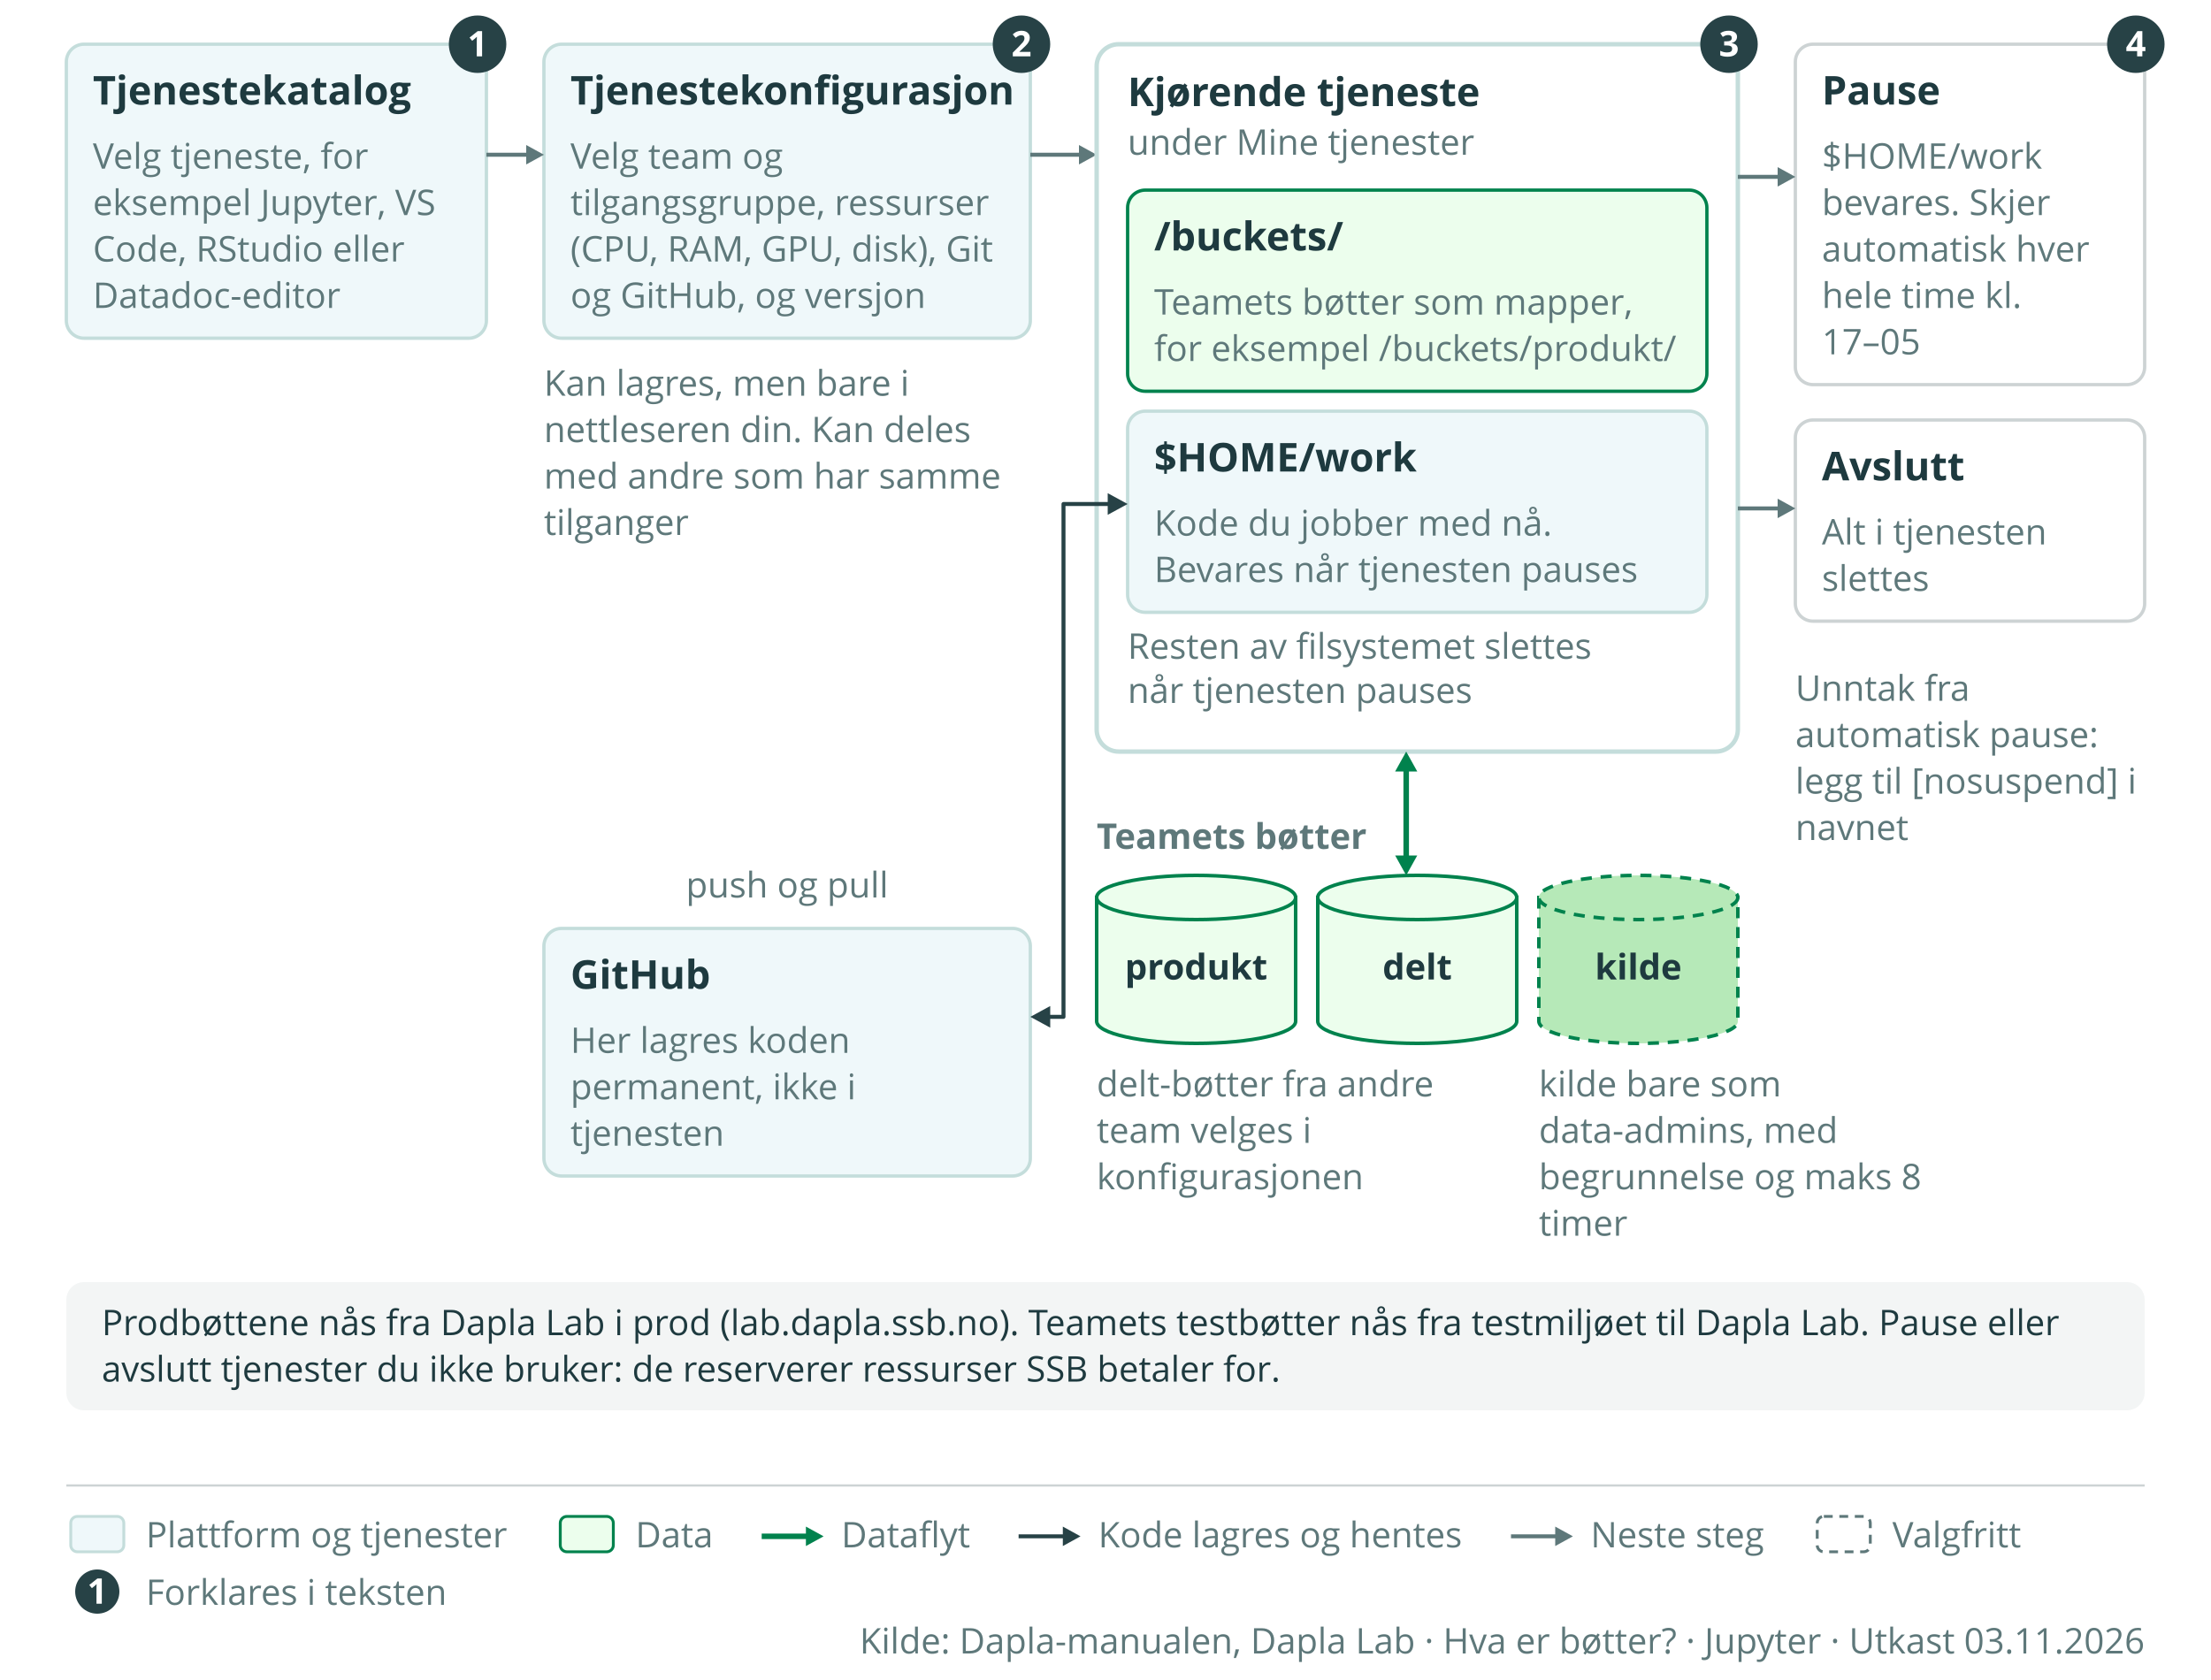
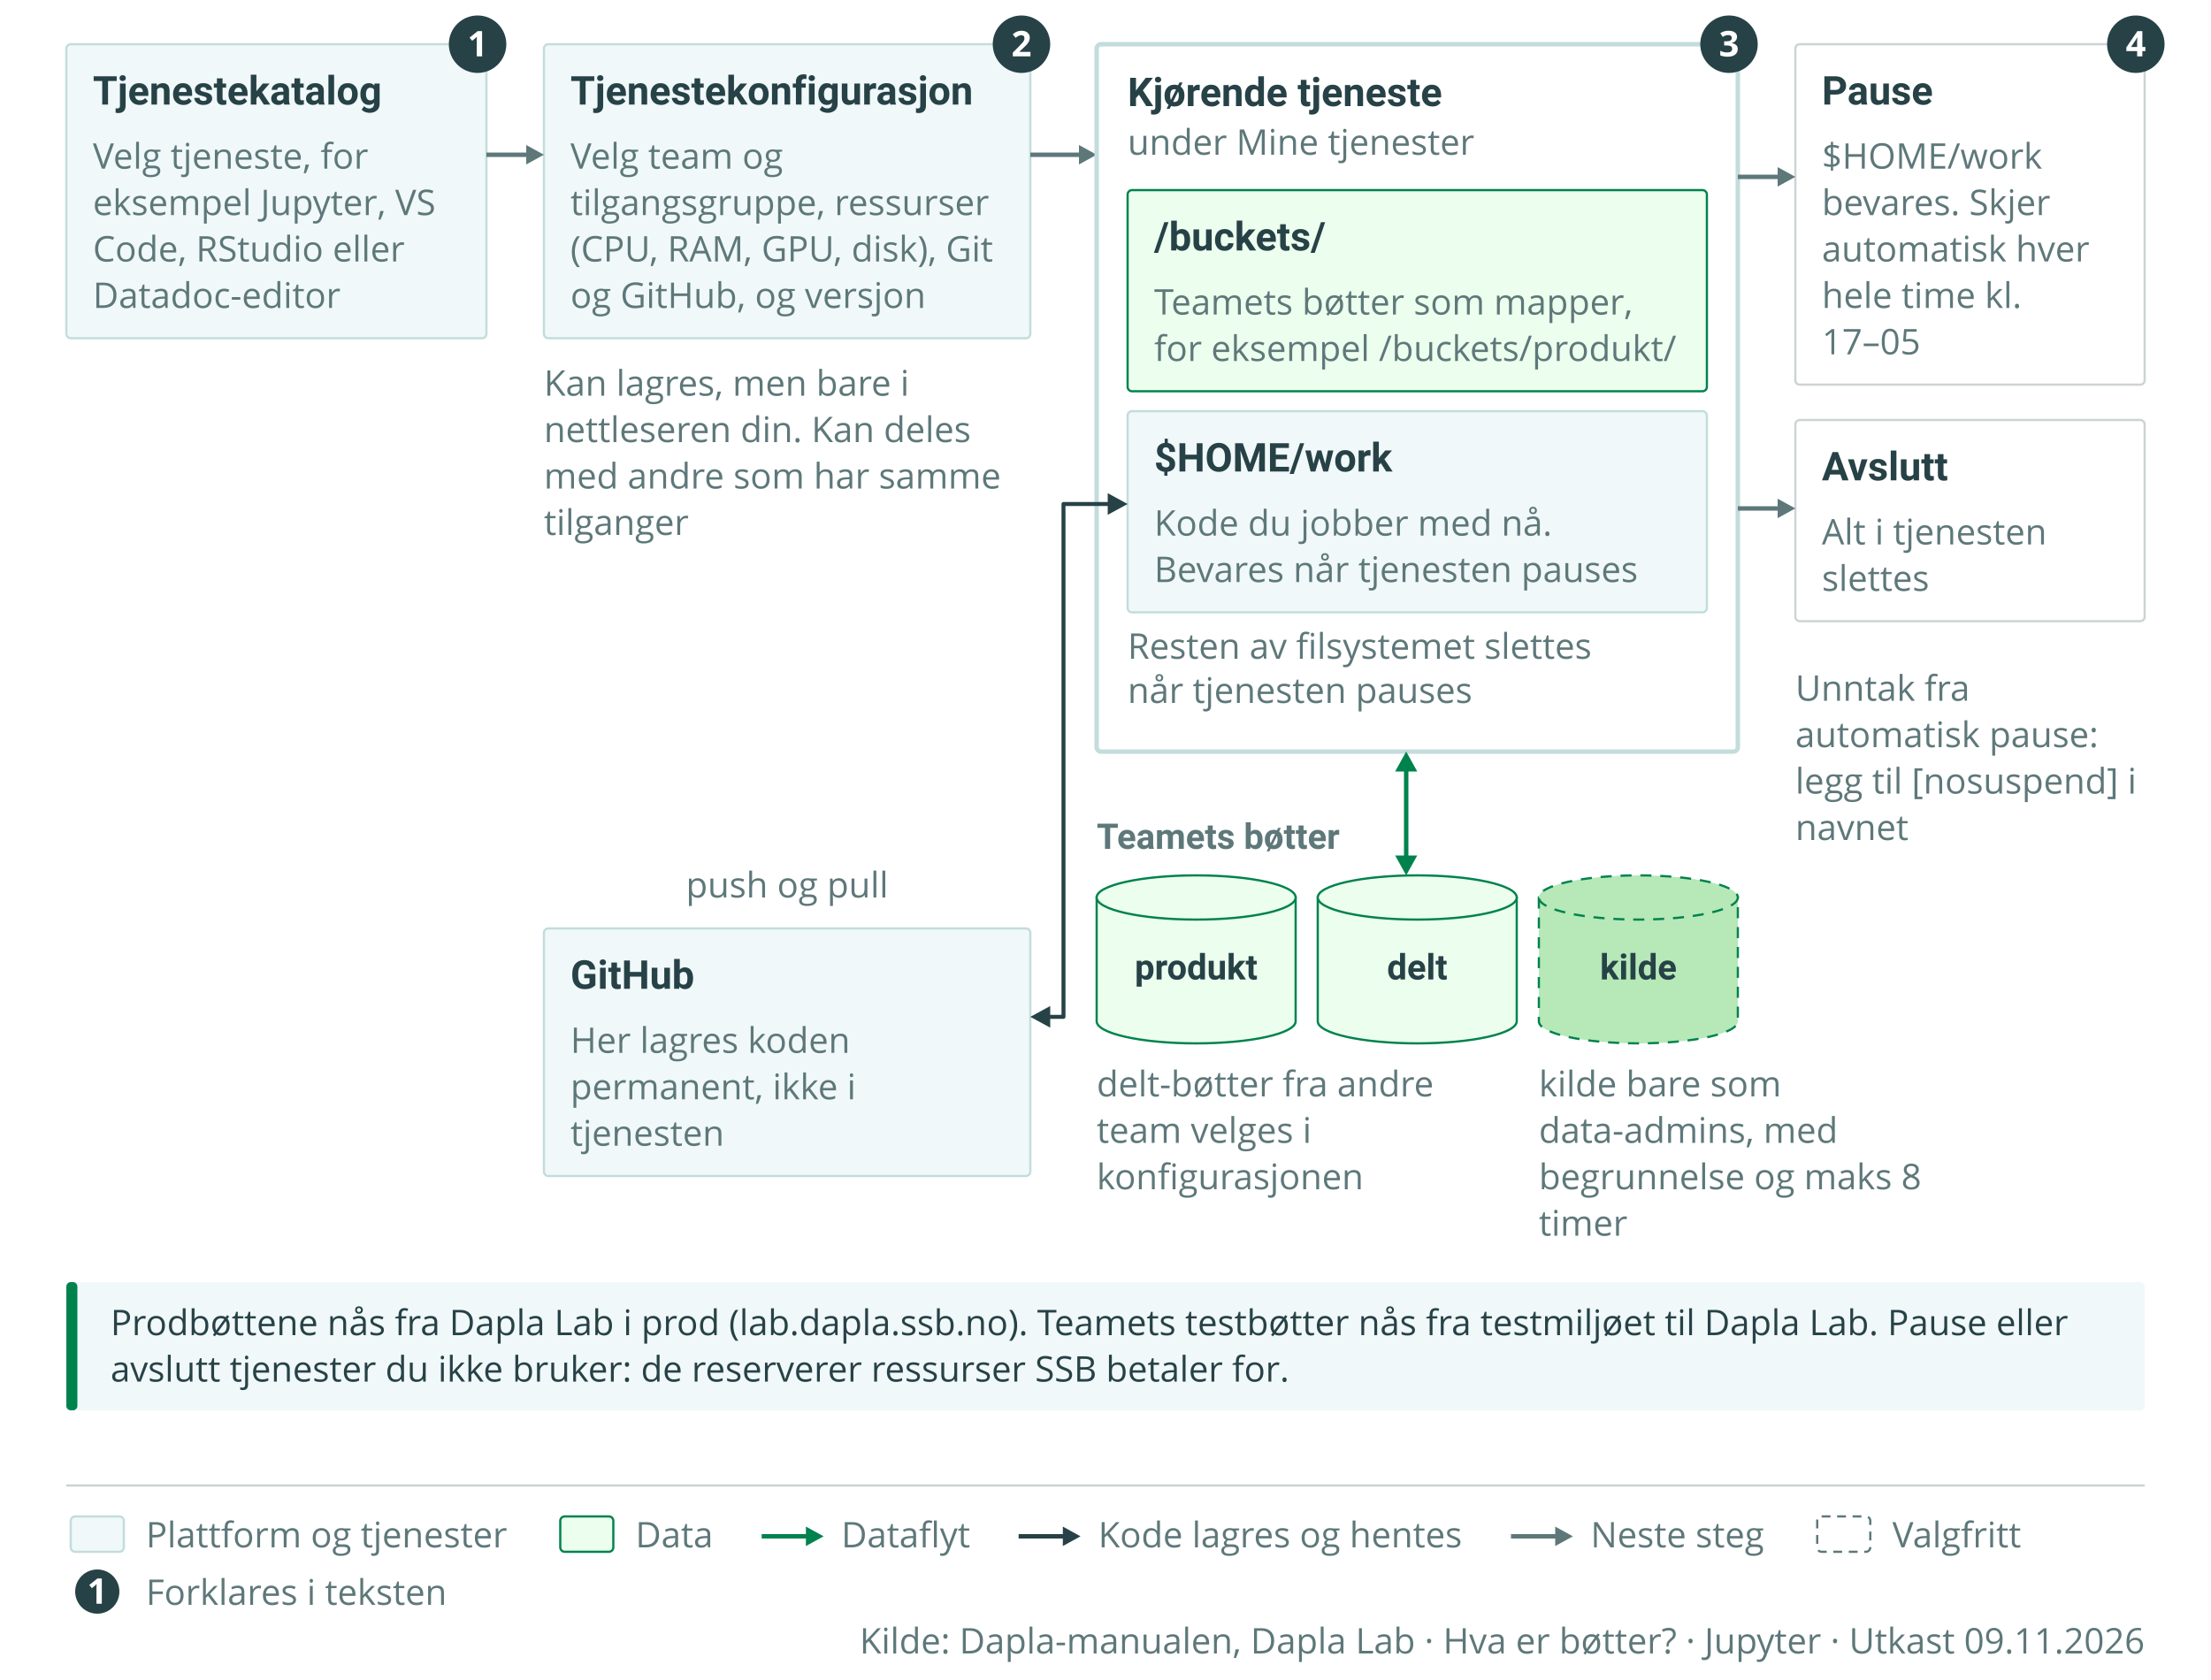
<svg xmlns="http://www.w3.org/2000/svg" viewBox="0 0 1000 760" width="1000" height="760">
  <rect x="0" y="0" width="1000" height="760" fill="#ffffff" />
-   <rect x="30.0" y="20.0" width="190.0" height="133.0" rx="8" fill="#eff8fa" stroke="#c4dddb" stroke-width="1.5" />
-   <text x="42.0" y="47.3" font-family="Open Sans, Segoe UI, Arial, sans-serif" font-size="18" font-weight="700" fill="#1e3a3f" text-anchor="start">Tjenestekatalog</text>
+   <rect x="30.0" y="20.0" width="190.0" height="133.0" rx="2" fill="#f0f8f9" stroke="#c3dcdc" stroke-width="1" />
+   <text x="42.0" y="47.3" font-family="Roboto, Arial, sans-serif" font-size="18" font-weight="700" fill="#274247" text-anchor="start">Tjenestekatalog</text>
  <text x="42.0" y="76.3" font-family="Open Sans, Segoe UI, Arial, sans-serif" font-size="16" font-weight="400" fill="#5e787a" text-anchor="start">Velg tjeneste, for</text>
  <text x="42.0" y="97.3" font-family="Open Sans, Segoe UI, Arial, sans-serif" font-size="16" font-weight="400" fill="#5e787a" text-anchor="start">eksempel Jupyter, VS</text>
  <text x="42.0" y="118.3" font-family="Open Sans, Segoe UI, Arial, sans-serif" font-size="16" font-weight="400" fill="#5e787a" text-anchor="start">Code, RStudio eller</text>
  <text x="42.0" y="139.3" font-family="Open Sans, Segoe UI, Arial, sans-serif" font-size="16" font-weight="400" fill="#5e787a" text-anchor="start">Datadoc-editor</text>
-   <circle cx="216.0" cy="20.0" r="13" fill="#274246" />
+   <circle cx="216.0" cy="20.0" r="13" fill="#274247" />
  <text x="216.0" y="25.5" font-family="Open Sans, Segoe UI, Arial, sans-serif" font-size="16" font-weight="700" fill="#ffffff" text-anchor="middle">1</text>
-   <rect x="246.0" y="20.0" width="220.0" height="133.0" rx="8" fill="#eff8fa" stroke="#c4dddb" stroke-width="1.5" />
-   <text x="258.0" y="47.3" font-family="Open Sans, Segoe UI, Arial, sans-serif" font-size="18" font-weight="700" fill="#1e3a3f" text-anchor="start">Tjenestekonfigurasjon</text>
+   <rect x="246.0" y="20.0" width="220.0" height="133.0" rx="2" fill="#f0f8f9" stroke="#c3dcdc" stroke-width="1" />
+   <text x="258.0" y="47.3" font-family="Roboto, Arial, sans-serif" font-size="18" font-weight="700" fill="#274247" text-anchor="start">Tjenestekonfigurasjon</text>
  <text x="258.0" y="76.3" font-family="Open Sans, Segoe UI, Arial, sans-serif" font-size="16" font-weight="400" fill="#5e787a" text-anchor="start">Velg team og</text>
  <text x="258.0" y="97.3" font-family="Open Sans, Segoe UI, Arial, sans-serif" font-size="16" font-weight="400" fill="#5e787a" text-anchor="start">tilgangsgruppe, ressurser</text>
  <text x="258.0" y="118.3" font-family="Open Sans, Segoe UI, Arial, sans-serif" font-size="16" font-weight="400" fill="#5e787a" text-anchor="start">(CPU, RAM, GPU, disk), Git</text>
  <text x="258.0" y="139.3" font-family="Open Sans, Segoe UI, Arial, sans-serif" font-size="16" font-weight="400" fill="#5e787a" text-anchor="start">og GitHub, og versjon</text>
-   <circle cx="462.0" cy="20.0" r="13" fill="#274246" />
+   <circle cx="462.0" cy="20.0" r="13" fill="#274247" />
  <text x="462.0" y="25.5" font-family="Open Sans, Segoe UI, Arial, sans-serif" font-size="16" font-weight="700" fill="#ffffff" text-anchor="middle">2</text>
  <text x="246.0" y="179.0" font-family="Open Sans, Segoe UI, Arial, sans-serif" font-size="16" font-weight="400" fill="#5e787a" text-anchor="start">Kan lagres, men bare i</text>
  <text x="246.0" y="200.0" font-family="Open Sans, Segoe UI, Arial, sans-serif" font-size="16" font-weight="400" fill="#5e787a" text-anchor="start">nettleseren din. Kan deles</text>
  <text x="246.0" y="221.0" font-family="Open Sans, Segoe UI, Arial, sans-serif" font-size="16" font-weight="400" fill="#5e787a" text-anchor="start">med andre som har samme</text>
  <text x="246.0" y="242.0" font-family="Open Sans, Segoe UI, Arial, sans-serif" font-size="16" font-weight="400" fill="#5e787a" text-anchor="start">tilganger</text>
-   <polyline points="220.0,70.0 239.6,70.0" fill="none" stroke="#5e787a" stroke-width="1.8" stroke-linejoin="round" />
+   <polyline points="220.0,70.0 239.6,70.0" fill="none" stroke="#5e787a" stroke-width="2" stroke-linejoin="round" />
  <polygon points="246.0,70.0 238.0,65.6 238.0,74.4" fill="#5e787a" stroke="none" stroke-width="1" />
-   <polyline points="466.0,70.0 489.6,70.0" fill="none" stroke="#5e787a" stroke-width="1.8" stroke-linejoin="round" />
+   <polyline points="466.0,70.0 489.6,70.0" fill="none" stroke="#5e787a" stroke-width="2" stroke-linejoin="round" />
  <polygon points="496.0,70.0 488.0,65.6 488.0,74.4" fill="#5e787a" stroke="none" stroke-width="1" />
-   <rect x="496.0" y="20.0" width="290.0" height="320.0" rx="10" fill="#ffffff" stroke="#c4dddb" stroke-width="2" />
-   <text x="510.0" y="48.0" font-family="Open Sans, Segoe UI, Arial, sans-serif" font-size="18" font-weight="700" fill="#1e3a3f" text-anchor="start">Kjørende tjeneste</text>
+   <rect x="496.0" y="20.0" width="290.0" height="320.0" rx="2" fill="#ffffff" stroke="#c3dcdc" stroke-width="2" />
+   <text x="510.0" y="48.0" font-family="Roboto, Arial, sans-serif" font-size="18" font-weight="700" fill="#274247" text-anchor="start">Kjørende tjeneste</text>
  <text x="510.0" y="70.0" font-family="Open Sans, Segoe UI, Arial, sans-serif" font-size="16" font-weight="400" fill="#5e787a" text-anchor="start">under Mine tjenester</text>
-   <circle cx="782.0" cy="20.0" r="13" fill="#274246" />
+   <circle cx="782.0" cy="20.0" r="13" fill="#274247" />
  <text x="782.0" y="25.5" font-family="Open Sans, Segoe UI, Arial, sans-serif" font-size="16" font-weight="700" fill="#ffffff" text-anchor="middle">3</text>
-   <rect x="510.0" y="86.0" width="262.0" height="91.0" rx="8" fill="#ecfeed" stroke="#00824d" stroke-width="1.5" />
-   <text x="522.0" y="113.3" font-family="Open Sans, Segoe UI, Arial, sans-serif" font-size="18" font-weight="700" fill="#1e3a3f" text-anchor="start">/buckets/</text>
+   <rect x="510.0" y="86.0" width="262.0" height="91.0" rx="2" fill="#ecfeed" stroke="#00824d" stroke-width="1" />
+   <text x="522.0" y="113.3" font-family="Roboto, Arial, sans-serif" font-size="18" font-weight="700" fill="#274247" text-anchor="start">/buckets/</text>
  <text x="522.0" y="142.3" font-family="Open Sans, Segoe UI, Arial, sans-serif" font-size="16" font-weight="400" fill="#5e787a" text-anchor="start">Teamets bøtter som mapper,</text>
  <text x="522.0" y="163.3" font-family="Open Sans, Segoe UI, Arial, sans-serif" font-size="16" font-weight="400" fill="#5e787a" text-anchor="start">for eksempel /buckets/produkt/</text>
-   <rect x="510.0" y="186.0" width="262.0" height="91.0" rx="8" fill="#eff8fa" stroke="#c4dddb" stroke-width="1.5" />
-   <text x="522.0" y="213.3" font-family="Open Sans, Segoe UI, Arial, sans-serif" font-size="18" font-weight="700" fill="#1e3a3f" text-anchor="start">$HOME/work</text>
+   <rect x="510.0" y="186.0" width="262.0" height="91.0" rx="2" fill="#f0f8f9" stroke="#c3dcdc" stroke-width="1" />
+   <text x="522.0" y="213.3" font-family="Roboto, Arial, sans-serif" font-size="18" font-weight="700" fill="#274247" text-anchor="start">$HOME/work</text>
  <text x="522.0" y="242.3" font-family="Open Sans, Segoe UI, Arial, sans-serif" font-size="16" font-weight="400" fill="#5e787a" text-anchor="start">Kode du jobber med nå.</text>
  <text x="522.0" y="263.3" font-family="Open Sans, Segoe UI, Arial, sans-serif" font-size="16" font-weight="400" fill="#5e787a" text-anchor="start">Bevares når tjenesten pauses</text>
  <text x="510.0" y="298.0" font-family="Open Sans, Segoe UI, Arial, sans-serif" font-size="16" font-weight="400" fill="#5e787a" text-anchor="start">Resten av filsystemet slettes</text>
  <text x="510.0" y="318.0" font-family="Open Sans, Segoe UI, Arial, sans-serif" font-size="16" font-weight="400" fill="#5e787a" text-anchor="start">når tjenesten pauses</text>
-   <rect x="812.0" y="20.0" width="158.0" height="154.0" rx="8" fill="#ffffff" stroke="#cdd3d4" stroke-width="1.5" />
-   <text x="824.0" y="47.3" font-family="Open Sans, Segoe UI, Arial, sans-serif" font-size="18" font-weight="700" fill="#1e3a3f" text-anchor="start">Pause</text>
+   <rect x="812.0" y="20.0" width="158.0" height="154.0" rx="2" fill="#ffffff" stroke="#cdd3d4" stroke-width="1" />
+   <text x="824.0" y="47.3" font-family="Roboto, Arial, sans-serif" font-size="18" font-weight="700" fill="#274247" text-anchor="start">Pause</text>
  <text x="824.0" y="76.3" font-family="Open Sans, Segoe UI, Arial, sans-serif" font-size="16" font-weight="400" fill="#5e787a" text-anchor="start">$HOME/work</text>
  <text x="824.0" y="97.3" font-family="Open Sans, Segoe UI, Arial, sans-serif" font-size="16" font-weight="400" fill="#5e787a" text-anchor="start">bevares. Skjer</text>
  <text x="824.0" y="118.3" font-family="Open Sans, Segoe UI, Arial, sans-serif" font-size="16" font-weight="400" fill="#5e787a" text-anchor="start">automatisk hver</text>
  <text x="824.0" y="139.3" font-family="Open Sans, Segoe UI, Arial, sans-serif" font-size="16" font-weight="400" fill="#5e787a" text-anchor="start">hele time kl.</text>
  <text x="824.0" y="160.3" font-family="Open Sans, Segoe UI, Arial, sans-serif" font-size="16" font-weight="400" fill="#5e787a" text-anchor="start">17–05</text>
-   <circle cx="966.0" cy="20.0" r="13" fill="#274246" />
+   <circle cx="966.0" cy="20.0" r="13" fill="#274247" />
  <text x="966.0" y="25.5" font-family="Open Sans, Segoe UI, Arial, sans-serif" font-size="16" font-weight="700" fill="#ffffff" text-anchor="middle">4</text>
-   <rect x="812.0" y="190.0" width="158.0" height="91.0" rx="8" fill="#ffffff" stroke="#cdd3d4" stroke-width="1.5" />
-   <text x="824.0" y="217.3" font-family="Open Sans, Segoe UI, Arial, sans-serif" font-size="18" font-weight="700" fill="#1e3a3f" text-anchor="start">Avslutt</text>
+   <rect x="812.0" y="190.0" width="158.0" height="91.0" rx="2" fill="#ffffff" stroke="#cdd3d4" stroke-width="1" />
+   <text x="824.0" y="217.3" font-family="Roboto, Arial, sans-serif" font-size="18" font-weight="700" fill="#274247" text-anchor="start">Avslutt</text>
  <text x="824.0" y="246.3" font-family="Open Sans, Segoe UI, Arial, sans-serif" font-size="16" font-weight="400" fill="#5e787a" text-anchor="start">Alt i tjenesten</text>
  <text x="824.0" y="267.3" font-family="Open Sans, Segoe UI, Arial, sans-serif" font-size="16" font-weight="400" fill="#5e787a" text-anchor="start">slettes</text>
-   <polyline points="786.0,80.0 805.6,80.0" fill="none" stroke="#5e787a" stroke-width="1.8" stroke-linejoin="round" />
+   <polyline points="786.0,80.0 805.6,80.0" fill="none" stroke="#5e787a" stroke-width="2" stroke-linejoin="round" />
  <polygon points="812.0,80.0 804.0,75.6 804.0,84.4" fill="#5e787a" stroke="none" stroke-width="1" />
-   <polyline points="786.0,230.0 805.6,230.0" fill="none" stroke="#5e787a" stroke-width="1.8" stroke-linejoin="round" />
+   <polyline points="786.0,230.0 805.6,230.0" fill="none" stroke="#5e787a" stroke-width="2" stroke-linejoin="round" />
  <polygon points="812.0,230.0 804.0,225.6 804.0,234.4" fill="#5e787a" stroke="none" stroke-width="1" />
  <text x="812.0" y="317.0" font-family="Open Sans, Segoe UI, Arial, sans-serif" font-size="16" font-weight="400" fill="#5e787a" text-anchor="start">Unntak fra</text>
  <text x="812.0" y="338.0" font-family="Open Sans, Segoe UI, Arial, sans-serif" font-size="16" font-weight="400" fill="#5e787a" text-anchor="start">automatisk pause:</text>
  <text x="812.0" y="359.0" font-family="Open Sans, Segoe UI, Arial, sans-serif" font-size="16" font-weight="400" fill="#5e787a" text-anchor="start">legg til [nosuspend] i</text>
  <text x="812.0" y="380.0" font-family="Open Sans, Segoe UI, Arial, sans-serif" font-size="16" font-weight="400" fill="#5e787a" text-anchor="start">navnet</text>
-   <text x="496.0" y="384.0" font-family="Open Sans, Segoe UI, Arial, sans-serif" font-size="16" font-weight="700" fill="#5e787a" text-anchor="start">Teamets bøtter</text>
-   <path d="M496,406 L496,462 A45.0,10 0 0 0 586,462 L586,406 Z" fill="#ecfeed" stroke="#00824d" stroke-width="1.6" />
-   <ellipse cx="541.0" cy="406.0" rx="45.0" ry="10.0" fill="#ecfeed" stroke="#00824d" stroke-width="1.6" />
-   <text x="541.0" y="443.1" font-family="Open Sans, Segoe UI, Arial, sans-serif" font-size="16" font-weight="700" fill="#1e3a3f" text-anchor="middle">produkt</text>
-   <path d="M596,406 L596,462 A45.0,10 0 0 0 686,462 L686,406 Z" fill="#ecfeed" stroke="#00824d" stroke-width="1.6" />
-   <ellipse cx="641.0" cy="406.0" rx="45.0" ry="10.0" fill="#ecfeed" stroke="#00824d" stroke-width="1.6" />
-   <text x="641.0" y="443.1" font-family="Open Sans, Segoe UI, Arial, sans-serif" font-size="16" font-weight="700" fill="#1e3a3f" text-anchor="middle">delt</text>
-   <path d="M696,406 L696,462 A45.0,10 0 0 0 786,462 L786,406 Z" fill="#b6e9b8" stroke="#00824d" stroke-width="1.6" stroke-dasharray="5 4" />
-   <ellipse cx="741.0" cy="406.0" rx="45.0" ry="10.0" fill="#b6e9b8" stroke="#00824d" stroke-width="1.6" stroke-dasharray="5 4" />
-   <text x="741.0" y="443.1" font-family="Open Sans, Segoe UI, Arial, sans-serif" font-size="16" font-weight="700" fill="#1e3a3f" text-anchor="middle">kilde</text>
-   <polyline points="636.0,388.8 636.0,347.2" fill="none" stroke="#00824d" stroke-width="2.5" stroke-linejoin="round" />
+   <text x="496.0" y="384.0" font-family="Roboto, Arial, sans-serif" font-size="16" font-weight="700" fill="#5e787a" text-anchor="start">Teamets bøtter</text>
+   <path d="M496,406 L496,462 A45.0,10 0 0 0 586,462 L586,406 Z" fill="#ecfeed" stroke="#00824d" stroke-width="1" />
+   <ellipse cx="541.0" cy="406.0" rx="45.0" ry="10.0" fill="#ecfeed" stroke="#00824d" stroke-width="1" />
+   <text x="541.0" y="443.1" font-family="Roboto, Arial, sans-serif" font-size="16" font-weight="700" fill="#274247" text-anchor="middle">produkt</text>
+   <path d="M596,406 L596,462 A45.0,10 0 0 0 686,462 L686,406 Z" fill="#ecfeed" stroke="#00824d" stroke-width="1" />
+   <ellipse cx="641.0" cy="406.0" rx="45.0" ry="10.0" fill="#ecfeed" stroke="#00824d" stroke-width="1" />
+   <text x="641.0" y="443.1" font-family="Roboto, Arial, sans-serif" font-size="16" font-weight="700" fill="#274247" text-anchor="middle">delt</text>
+   <path d="M696,406 L696,462 A45.0,10 0 0 0 786,462 L786,406 Z" fill="#b6e8b8" stroke="#00824d" stroke-width="1" stroke-dasharray="5 4" />
+   <ellipse cx="741.0" cy="406.0" rx="45.0" ry="10.0" fill="#b6e8b8" stroke="#00824d" stroke-width="1" stroke-dasharray="5 4" />
+   <text x="741.0" y="443.1" font-family="Roboto, Arial, sans-serif" font-size="16" font-weight="700" fill="#274247" text-anchor="middle">kilde</text>
+   <polyline points="636.0,388.8 636.0,347.2" fill="none" stroke="#00824d" stroke-width="2" stroke-linejoin="round" />
  <polygon points="636.0,340.0 631.0,349.0 641.0,349.0" fill="#00824d" stroke="none" stroke-width="1" />
  <polygon points="636.0,396.0 641.0,387.0 631.0,387.0" fill="#00824d" stroke="none" stroke-width="1" />
  <text x="696.0" y="496.0" font-family="Open Sans, Segoe UI, Arial, sans-serif" font-size="16" font-weight="400" fill="#5e787a" text-anchor="start">kilde bare som</text>
  <text x="696.0" y="517.0" font-family="Open Sans, Segoe UI, Arial, sans-serif" font-size="16" font-weight="400" fill="#5e787a" text-anchor="start">data-admins, med</text>
  <text x="696.0" y="538.0" font-family="Open Sans, Segoe UI, Arial, sans-serif" font-size="16" font-weight="400" fill="#5e787a" text-anchor="start">begrunnelse og maks 8</text>
  <text x="696.0" y="559.0" font-family="Open Sans, Segoe UI, Arial, sans-serif" font-size="16" font-weight="400" fill="#5e787a" text-anchor="start">timer</text>
  <text x="496.0" y="496.0" font-family="Open Sans, Segoe UI, Arial, sans-serif" font-size="16" font-weight="400" fill="#5e787a" text-anchor="start">delt-bøtter fra andre</text>
  <text x="496.0" y="517.0" font-family="Open Sans, Segoe UI, Arial, sans-serif" font-size="16" font-weight="400" fill="#5e787a" text-anchor="start">team velges i</text>
  <text x="496.0" y="538.0" font-family="Open Sans, Segoe UI, Arial, sans-serif" font-size="16" font-weight="400" fill="#5e787a" text-anchor="start">konfigurasjonen</text>
-   <rect x="246.0" y="420.0" width="220.0" height="112.0" rx="8" fill="#eff8fa" stroke="#c4dddb" stroke-width="1.5" />
-   <text x="258.0" y="447.3" font-family="Open Sans, Segoe UI, Arial, sans-serif" font-size="18" font-weight="700" fill="#1e3a3f" text-anchor="start">GitHub</text>
+   <rect x="246.0" y="420.0" width="220.0" height="112.0" rx="2" fill="#f0f8f9" stroke="#c3dcdc" stroke-width="1" />
+   <text x="258.0" y="447.3" font-family="Roboto, Arial, sans-serif" font-size="18" font-weight="700" fill="#274247" text-anchor="start">GitHub</text>
  <text x="258.0" y="476.3" font-family="Open Sans, Segoe UI, Arial, sans-serif" font-size="16" font-weight="400" fill="#5e787a" text-anchor="start">Her lagres koden</text>
  <text x="258.0" y="497.3" font-family="Open Sans, Segoe UI, Arial, sans-serif" font-size="16" font-weight="400" fill="#5e787a" text-anchor="start">permanent, ikke i</text>
  <text x="258.0" y="518.3" font-family="Open Sans, Segoe UI, Arial, sans-serif" font-size="16" font-weight="400" fill="#5e787a" text-anchor="start">tjenesten</text>
-   <polyline points="502.8,228.0 481.0,228.0 481.0,460.0 473.2,460.0" fill="none" stroke="#274246" stroke-width="1.8" stroke-linejoin="round" />
-   <polygon points="466.0,460.0 475.0,464.9 475.0,455.1" fill="#274246" stroke="none" stroke-width="1" />
-   <polygon points="510.0,228.0 501.0,223.1 501.0,232.9" fill="#274246" stroke="none" stroke-width="1" />
-   <rect x="305.3" y="390.8" width="101.4" height="21.6" rx="4" fill="#ffffff" stroke="none" stroke-width="1.5" />
+   <polyline points="502.8,228.0 481.0,228.0 481.0,460.0 473.2,460.0" fill="none" stroke="#274247" stroke-width="1.8" stroke-linejoin="round" />
+   <polygon points="466.0,460.0 475.0,464.9 475.0,455.1" fill="#274247" stroke="none" stroke-width="1" />
+   <polygon points="510.0,228.0 501.0,223.1 501.0,232.9" fill="#274247" stroke="none" stroke-width="1" />
+   <rect x="305.3" y="390.8" width="101.4" height="21.6" rx="2" fill="#ffffff" stroke="none" stroke-width="1" />
  <text x="356.0" y="406.0" font-family="Open Sans, Segoe UI, Arial, sans-serif" font-size="16" font-weight="400" fill="#5e787a" text-anchor="middle">push og pull</text>
-   <rect x="30.0" y="580.0" width="940.0" height="58.0" rx="8" fill="#f3f5f5" stroke="none" stroke-width="1.5" />
-   <text x="46.0" y="604.0" font-family="Open Sans, Segoe UI, Arial, sans-serif" font-size="16" font-weight="400" fill="#1e3a3f" text-anchor="start">Prodbøttene nås fra Dapla Lab i prod (lab.dapla.ssb.no). Teamets testbøtter nås fra testmiljøet til Dapla Lab. Pause eller</text>
-   <text x="46.0" y="625.0" font-family="Open Sans, Segoe UI, Arial, sans-serif" font-size="16" font-weight="400" fill="#1e3a3f" text-anchor="start">avslutt tjenester du ikke bruker: de reserverer ressurser SSB betaler for.</text>
+   <rect x="30.0" y="580.0" width="940.0" height="58.0" rx="2" fill="#f0f8f9" stroke="none" stroke-width="1" />
+   <rect x="30.0" y="580.0" width="5.0" height="58.0" rx="2" fill="#00824d" stroke="none" stroke-width="1" />
+   <text x="50.0" y="604.0" font-family="Open Sans, Segoe UI, Arial, sans-serif" font-size="16" font-weight="400" fill="#274247" text-anchor="start">Prodbøttene nås fra Dapla Lab i prod (lab.dapla.ssb.no). Teamets testbøtter nås fra testmiljøet til Dapla Lab. Pause eller</text>
+   <text x="50.0" y="625.0" font-family="Open Sans, Segoe UI, Arial, sans-serif" font-size="16" font-weight="400" fill="#274247" text-anchor="start">avslutt tjenester du ikke bruker: de reserverer ressurser SSB betaler for.</text>
  <line x1="30.0" y1="672.0" x2="970.0" y2="672.0" stroke="#cdd3d4" stroke-width="1" />
-   <rect x="32.0" y="686.0" width="24.0" height="16.0" rx="3" fill="#eff8fa" stroke="#c4dddb" stroke-width="1.3" />
+   <rect x="32.0" y="686.0" width="24.0" height="16.0" rx="2" fill="#f0f8f9" stroke="#c3dcdc" stroke-width="1" />
  <text x="66.0" y="700.0" font-family="Open Sans, Segoe UI, Arial, sans-serif" font-size="16" font-weight="400" fill="#5e787a" text-anchor="start">Plattform og tjenester</text>
-   <rect x="253.4" y="686.0" width="24.0" height="16.0" rx="3" fill="#ecfeed" stroke="#00824d" stroke-width="1.3" />
+   <rect x="253.4" y="686.0" width="24.0" height="16.0" rx="2" fill="#ecfeed" stroke="#00824d" stroke-width="1" />
  <text x="287.4" y="700.0" font-family="Open Sans, Segoe UI, Arial, sans-serif" font-size="16" font-weight="400" fill="#5e787a" text-anchor="start">Data</text>
-   <polyline points="344.5,695.0 366.1,695.0" fill="none" stroke="#00824d" stroke-width="2.5" stroke-linejoin="round" />
+   <polyline points="344.5,695.0 366.1,695.0" fill="none" stroke="#00824d" stroke-width="2" stroke-linejoin="round" />
  <polygon points="372.5,695.0 364.5,690.6 364.5,699.4" fill="#00824d" stroke="none" stroke-width="1" />
  <text x="380.5" y="700.0" font-family="Open Sans, Segoe UI, Arial, sans-serif" font-size="16" font-weight="400" fill="#5e787a" text-anchor="start">Dataflyt</text>
-   <polyline points="460.7,695.0 482.3,695.0" fill="none" stroke="#274246" stroke-width="1.8" stroke-linejoin="round" />
-   <polygon points="488.7,695.0 480.7,690.6 480.7,699.4" fill="#274246" stroke="none" stroke-width="1" />
+   <polyline points="460.7,695.0 482.3,695.0" fill="none" stroke="#274247" stroke-width="2" stroke-linejoin="round" />
+   <polygon points="488.7,695.0 480.7,690.6 480.7,699.4" fill="#274247" stroke="none" stroke-width="1" />
  <text x="496.7" y="700.0" font-family="Open Sans, Segoe UI, Arial, sans-serif" font-size="16" font-weight="400" fill="#5e787a" text-anchor="start">Kode lagres og hentes</text>
-   <polyline points="683.4,695.0 705.0,695.0" fill="none" stroke="#5e787a" stroke-width="1.8" stroke-linejoin="round" />
+   <polyline points="683.4,695.0 705.0,695.0" fill="none" stroke="#5e787a" stroke-width="2" stroke-linejoin="round" />
  <polygon points="711.4,695.0 703.4,690.6 703.4,699.4" fill="#5e787a" stroke="none" stroke-width="1" />
  <text x="719.4" y="700.0" font-family="Open Sans, Segoe UI, Arial, sans-serif" font-size="16" font-weight="400" fill="#5e787a" text-anchor="start">Neste steg</text>
-   <rect x="821.9" y="686.0" width="24.0" height="16.0" rx="3" fill="#ffffff" stroke="#5e787a" stroke-width="1.3" stroke-dasharray="4 3" />
+   <rect x="821.9" y="686.0" width="24.0" height="16.0" rx="2" fill="#ffffff" stroke="#5e787a" stroke-width="1" stroke-dasharray="4 3" />
  <text x="855.9" y="700.0" font-family="Open Sans, Segoe UI, Arial, sans-serif" font-size="16" font-weight="400" fill="#5e787a" text-anchor="start">Valgfritt</text>
-   <circle cx="44.0" cy="720.0" r="10" fill="#274246" />
+   <circle cx="44.0" cy="720.0" r="10" fill="#274247" />
  <text x="44.0" y="725.5" font-family="Open Sans, Segoe UI, Arial, sans-serif" font-size="16" font-weight="700" fill="#ffffff" text-anchor="middle">1</text>
  <text x="66.0" y="726.0" font-family="Open Sans, Segoe UI, Arial, sans-serif" font-size="16" font-weight="400" fill="#5e787a" text-anchor="start">Forklares i teksten</text>
-   <text x="970.0" y="748.0" font-family="Open Sans, Segoe UI, Arial, sans-serif" font-size="16" font-weight="400" fill="#5e787a" text-anchor="end">Kilde: Dapla-manualen, Dapla Lab · Hva er bøtter? · Jupyter · Utkast 03.11.2026</text>
+   <text x="970.0" y="748.0" font-family="Open Sans, Segoe UI, Arial, sans-serif" font-size="16" font-weight="400" fill="#5e787a" text-anchor="end">Kilde: Dapla-manualen, Dapla Lab · Hva er bøtter? · Jupyter · Utkast 09.11.2026</text>
</svg>
